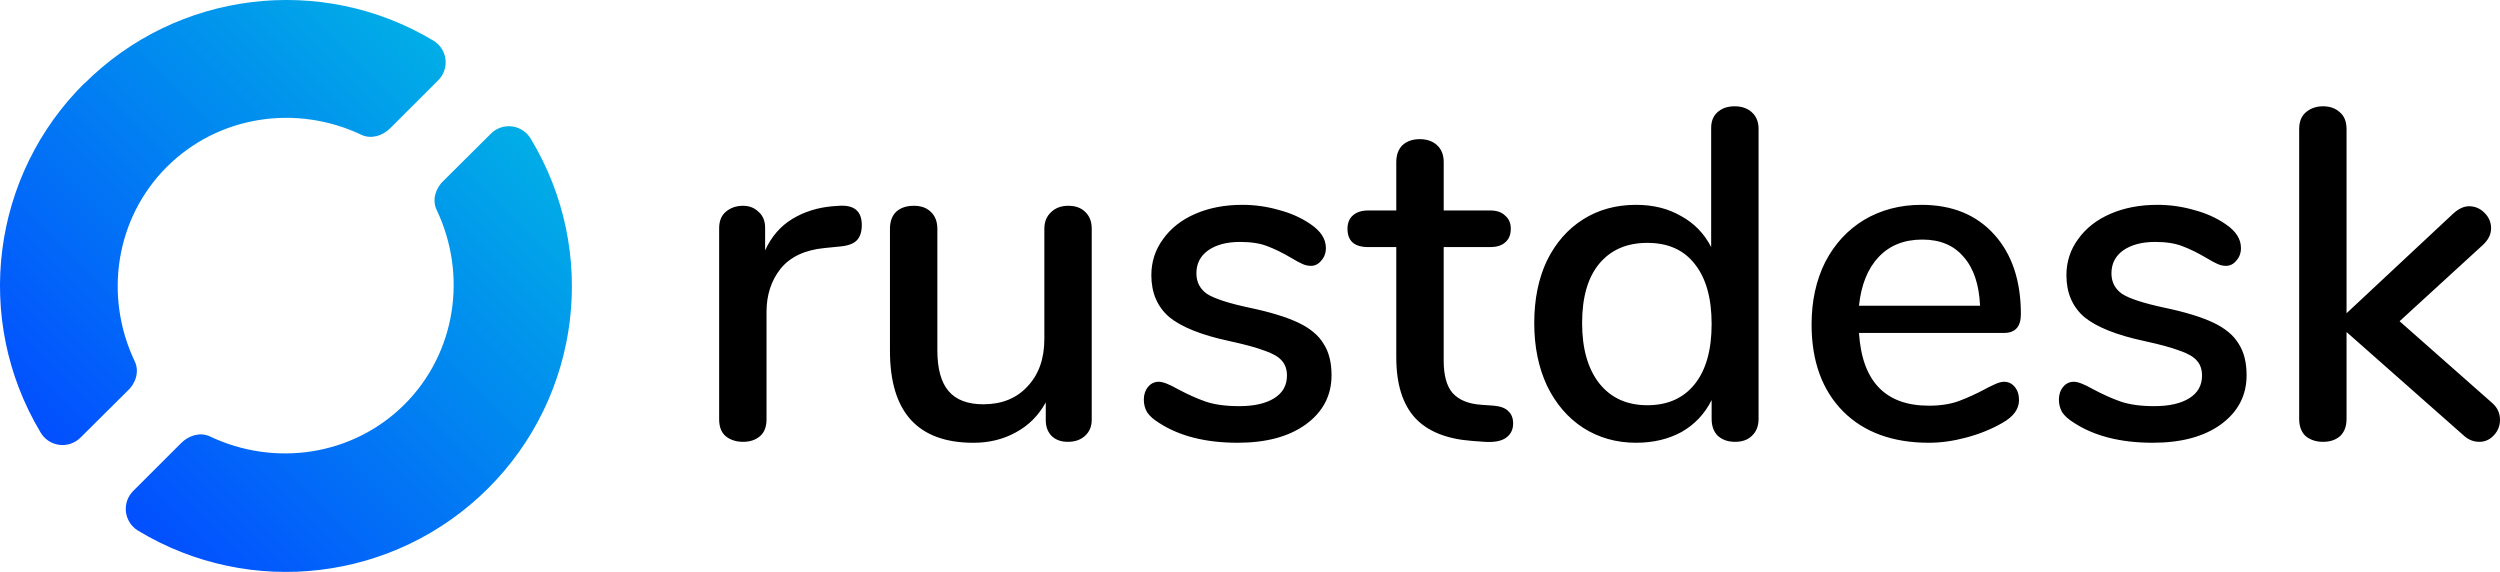
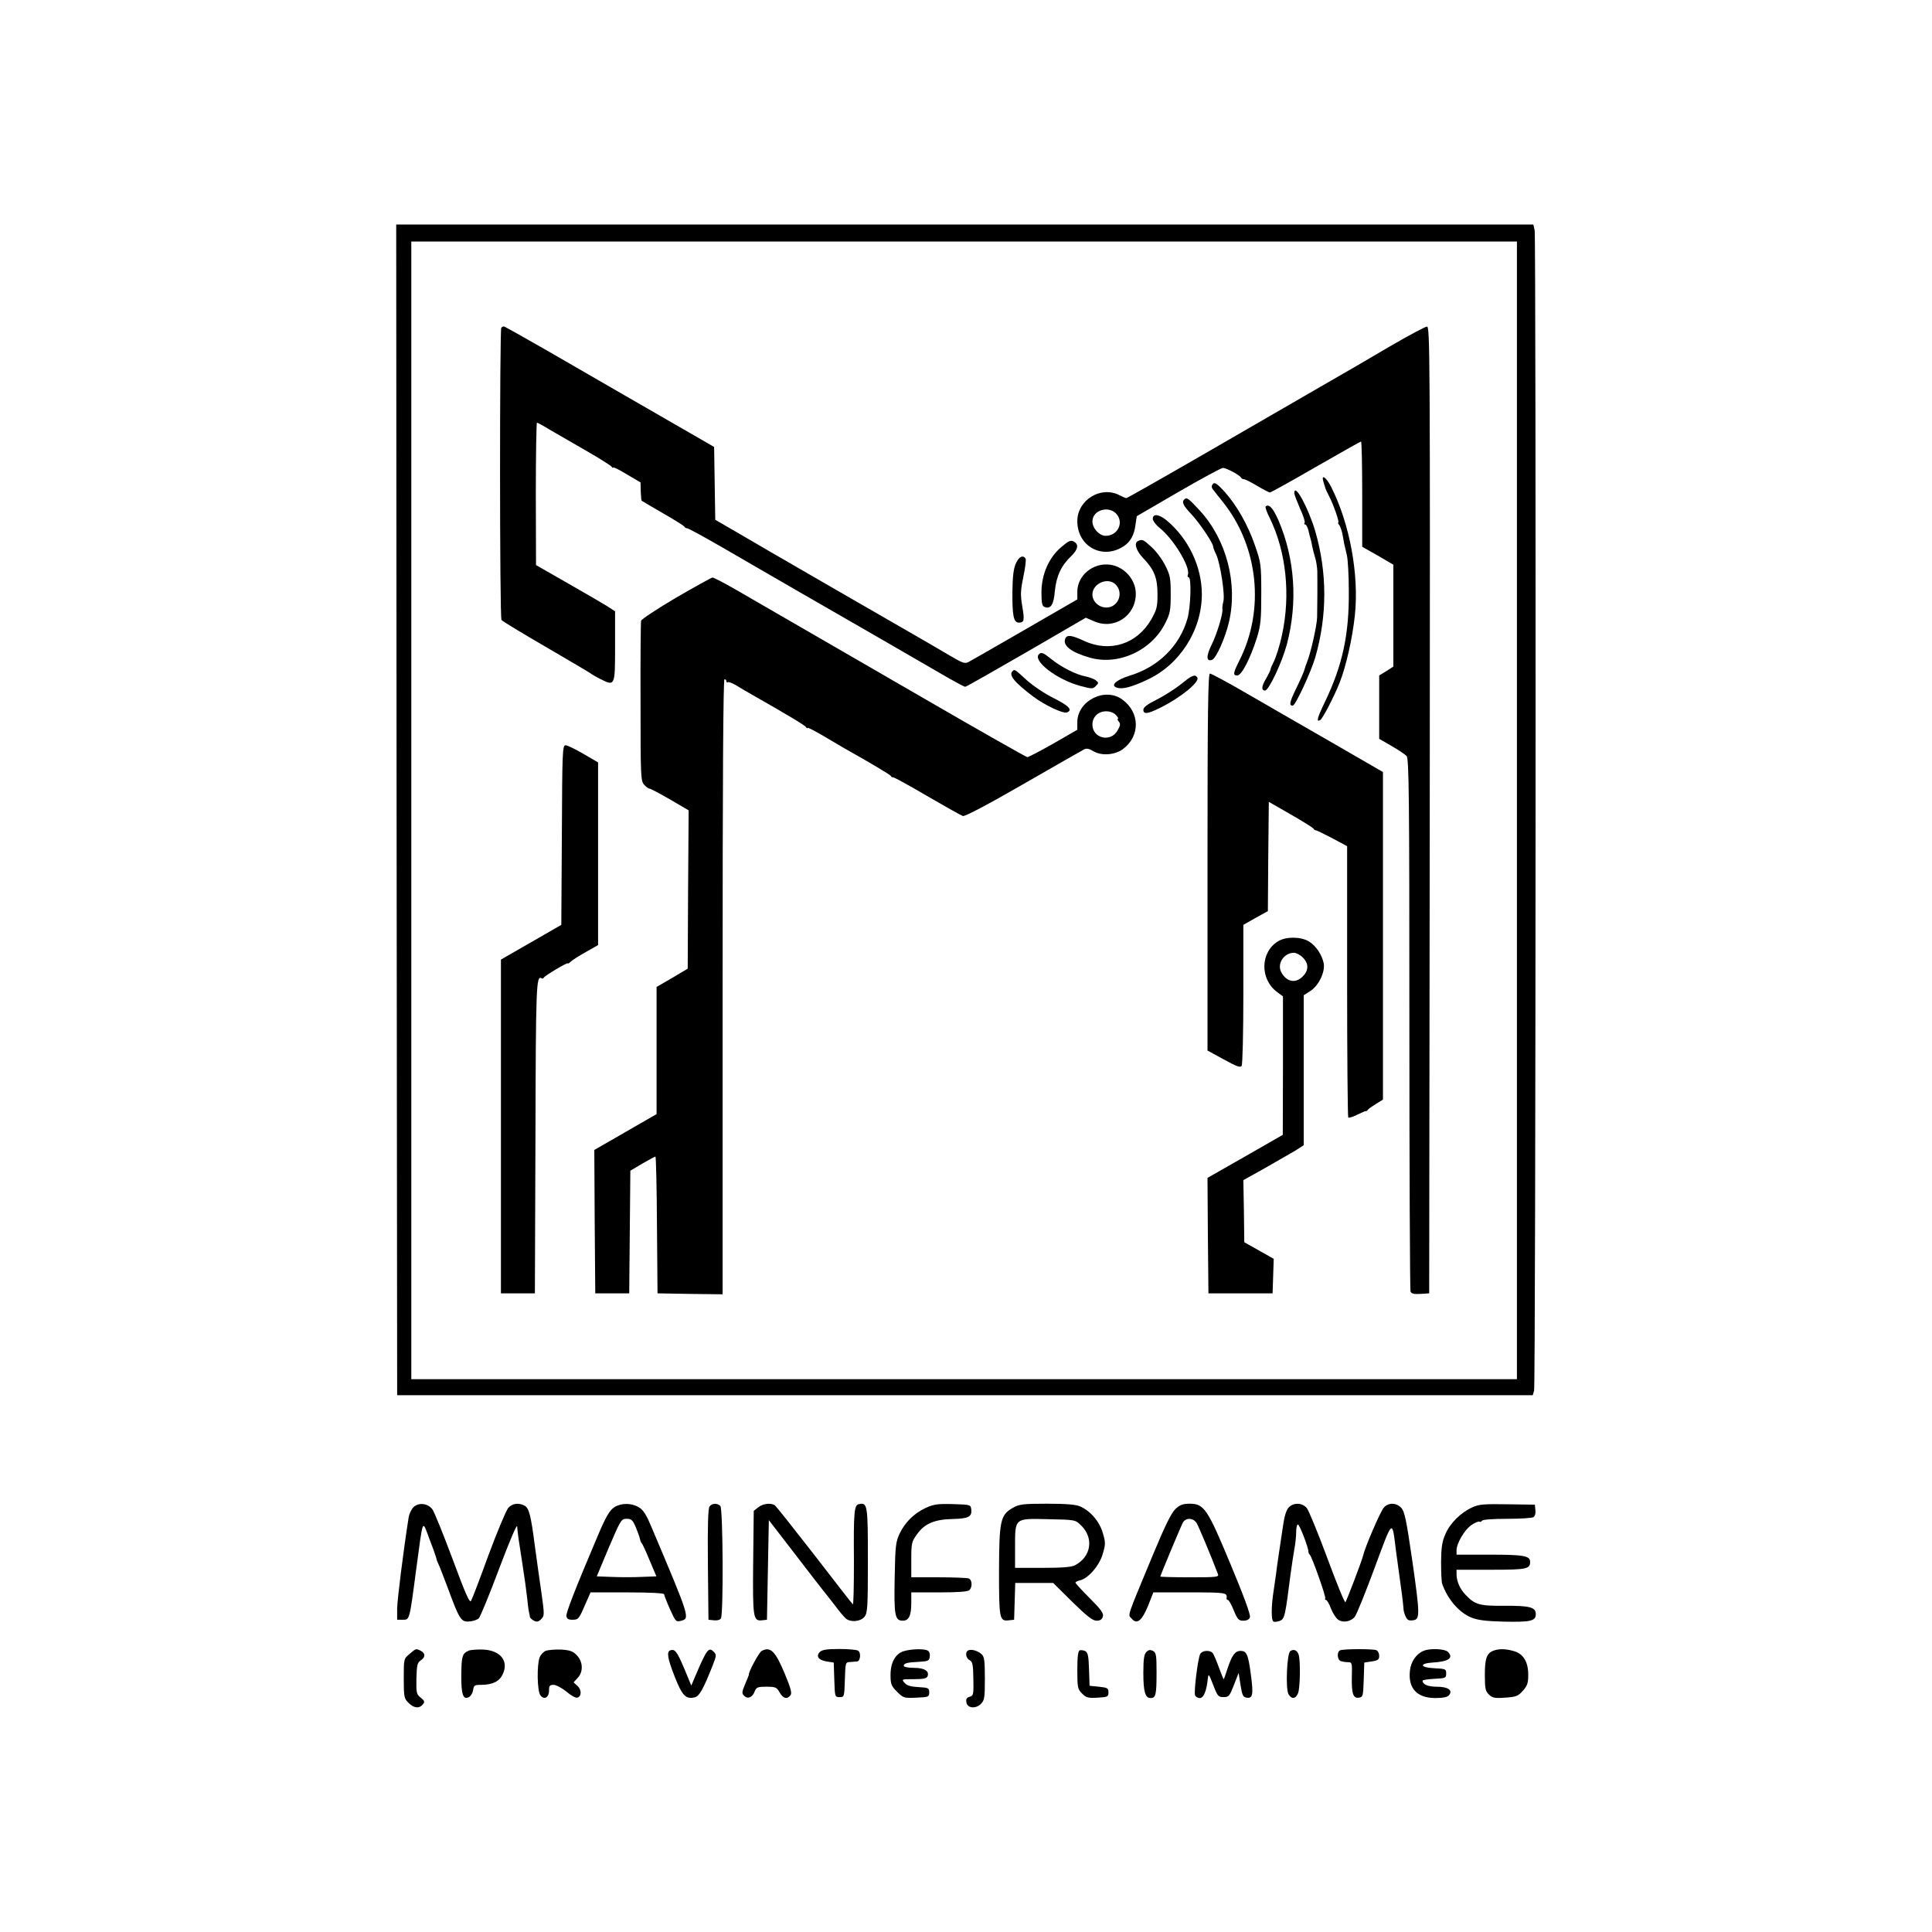
- <svg xmlns="http://www.w3.org/2000/svg" xmlns:xlink="http://www.w3.org/1999/xlink" viewBox="66.993 897.484 113.652 26">
-   <defs>
-     <linearGradient id="a" x1=".148" x2=".845" y1=".851" y2=".154" gradientTransform="matrix(26.301 0 0 26.331 90.674 911.757)" gradientUnits="userSpaceOnUse">
-       <stop offset="0" stop-color="#004ba6" style="stop-color:#024eff;stop-opacity:1" />
-       <stop offset="1" stop-color="#00bfe1" style="stop-color:#01aee6;stop-opacity:1" />
-     </linearGradient>
-     <linearGradient xlink:href="#a" id="c" x1=".148" x2=".845" y1=".851" y2=".154" gradientTransform="matrix(26.00048 0 0 25.99935 66.993 897.485)" gradientUnits="userSpaceOnUse" />
-   </defs>
-   <linearGradient id="b" x1=".148" x2=".845" y1=".851" y2=".154" gradientTransform="matrix(26.301 0 0 26.331 90.674 911.757)" gradientUnits="userSpaceOnUse">
-     <stop offset="0" stop-color="#004ba6" style="stop-color:#0071ff;stop-opacity:1" />
-     <stop offset="1" stop-color="#00bfe1" style="stop-color:#00bfe1;stop-opacity:1" />
-   </linearGradient>
-   <path d="M105.147 906.839q1.024-.064 1.024.875 0 .469-.235.704-.234.234-.81.277l-.64.064q-1.344.128-2.006.939-.64.81-.64 1.962v4.886q0 .512-.298.768-.3.256-.768.256-.47 0-.79-.256-.298-.256-.298-.768v-8.683q0-.49.298-.747.32-.277.79-.277.426 0 .704.277.298.256.298.726v1.024q.427-.939 1.238-1.43.81-.49 1.834-.576zm10.411 0q.49 0 .768.277.298.278.298.768v8.683q0 .448-.298.725-.3.278-.79.278-.448 0-.725-.256-.277-.278-.277-.726v-.81q-.491.896-1.366 1.365-.853.47-1.92.47-3.797 0-3.797-4.182v-5.547q0-.49.277-.768.299-.277.81-.277.492 0 .769.277.299.278.299.768v5.526q0 1.258.512 1.856.512.597 1.578.597 1.259 0 2.006-.81.768-.811.768-2.155v-5.014q0-.469.298-.746.299-.299.79-.299zm7.701 10.773q-2.176 0-3.563-.896-.384-.234-.554-.49-.15-.256-.15-.576 0-.342.192-.576.192-.235.49-.235.278 0 .876.341.64.342 1.237.555.619.213 1.536.213 1.024 0 1.6-.362.576-.363.576-1.024 0-.427-.235-.683-.213-.256-.768-.448-.554-.213-1.642-.448-1.878-.405-2.71-1.088-.81-.704-.81-1.899 0-.917.533-1.642.533-.747 1.472-1.152.939-.406 2.133-.406.854 0 1.664.235.81.213 1.43.64.703.47.703 1.088 0 .341-.213.576-.192.235-.47.235-.191 0-.383-.086-.192-.085-.512-.277-.576-.341-1.088-.533-.49-.192-1.237-.192-.896 0-1.451.384-.533.384-.533 1.045 0 .597.49.939.512.32 1.899.618 1.43.299 2.24.683.81.384 1.152.96.363.555.363 1.43 0 1.386-1.174 2.24-1.152.831-3.093.831zm11.648-1.685q.47.043.661.256.213.192.213.555 0 .426-.34.66-.32.214-.96.172l-.577-.043q-1.728-.128-2.581-1.045-.854-.94-.854-2.752v-5.014h-1.28q-.938 0-.938-.832 0-.384.234-.597.256-.235.704-.235h1.28v-2.197q0-.49.278-.768.298-.277.79-.277.49 0 .788.277.3.277.3.768v2.197h2.111q.448 0 .683.235.256.213.256.597 0 .406-.256.619-.235.213-.683.213h-2.112v5.163q0 1.003.405 1.472.427.47 1.28.533zm10.943-13.611q.491 0 .79.278.299.277.299.746v13.184q0 .491-.299.768-.277.278-.768.278-.49 0-.79-.278-.277-.277-.277-.768v-.853q-.469.939-1.365 1.45-.896.491-2.07.491-1.343 0-2.41-.682-1.045-.683-1.643-1.92-.576-1.238-.576-2.838 0-1.621.576-2.837.598-1.216 1.643-1.877 1.045-.662 2.41-.662 1.174 0 2.049.512.896.491 1.365 1.408v-5.418q0-.448.277-.704.3-.278.79-.278zm-3.967 13.59q1.386 0 2.154-.96t.768-2.731q0-1.77-.768-2.73-.746-.96-2.154-.96t-2.198.96q-.768.938-.768 2.687 0 1.75.79 2.752.79.982 2.176.982zm16.213-1.067q.299 0 .49.235.193.234.193.597 0 .619-.768 1.045-.747.427-1.643.662-.875.234-1.685.234-2.475 0-3.904-1.429-1.43-1.45-1.43-3.947 0-1.6.619-2.837.64-1.237 1.77-1.92 1.153-.683 2.603-.683 2.091 0 3.307 1.344 1.216 1.344 1.216 3.627 0 .853-.768.853h-6.592q.213 3.307 3.179 3.307.789 0 1.365-.213.576-.214 1.216-.555.064-.043.341-.17.299-.15.491-.15zm-3.712-6.464q-1.237 0-1.984.79-.747.789-.896 2.218h5.504q-.064-1.45-.747-2.219-.661-.789-1.877-.789zm10.475 9.237q-2.176 0-3.563-.896-.384-.234-.555-.49-.149-.256-.149-.576 0-.342.192-.576.192-.235.49-.235.278 0 .875.341.64.342 1.238.555.618.213 1.536.213 1.024 0 1.6-.362.576-.363.576-1.024 0-.427-.235-.683-.213-.256-.768-.448-.555-.213-1.643-.448-1.877-.405-2.709-1.088-.81-.704-.81-1.899 0-.917.533-1.642.533-.747 1.472-1.152.938-.406 2.133-.406.853 0 1.664.235.81.213 1.43.64.703.47.703 1.088 0 .341-.213.576-.192.235-.47.235-.191 0-.383-.086-.192-.085-.512-.277-.576-.341-1.088-.533-.491-.192-1.238-.192-.896 0-1.45.384-.534.384-.534 1.045 0 .597.491.939.512.32 1.899.618 1.429.299 2.24.683.81.384 1.152.96.362.555.362 1.43 0 1.386-1.173 2.24-1.152.831-3.093.831zm15.402-1.834q.384.32.384.789 0 .405-.277.704-.277.299-.661.299-.406 0-.726-.3l-5.312-4.692v3.946q0 .512-.298.79-.299.256-.768.256-.47 0-.79-.256-.298-.278-.298-.79v-13.162q0-.512.298-.768.32-.278.79-.278.469 0 .768.278.298.256.298.768v8.362l4.864-4.544q.363-.32.704-.32.406 0 .704.299.299.299.299.704 0 .405-.363.747l-3.797 3.477z" />
-   <path fill="url(#b)" d="m89.318 903.552-2.135 2.122c-.376.337-.558.879-.347 1.337 1.422 2.976.882 6.524-1.452 8.856-2.335 2.331-5.887 2.87-8.866 1.449-.439-.197-.954-.03-1.292.312l-2.17 2.167a1.154 1.154 0 0 0 .208 1.81 13.005 13.005 0 0 0 15.91-1.912 12.97 12.97 0 0 0 1.956-15.887 1.154 1.154 0 0 0-1.812-.254zm-18.467-2.305a12.969 12.969 0 0 0-2.02 15.885 1.154 1.154 0 0 0 1.812.254l2.124-2.11c.385-.336.572-.884.359-1.348-1.423-2.976-.884-6.524 1.451-8.856 2.334-2.332 5.887-2.871 8.866-1.45.434.194.942.033 1.281-.3l2.182-2.18a1.152 1.152 0 0 0-.208-1.81 13.009 13.009 0 0 0-15.893 1.973z" style="fill:url(#c);stroke-width:.988" />
+ <svg xmlns="http://www.w3.org/2000/svg" version="1.0" width="1024pt" height="1024pt" viewBox="0 0 1024 1024" preserveAspectRatio="xMidYMid meet">
+   <g transform="translate(0,1024) scale(0.1,-0.1)" fill="#000000" stroke="none">
+     <path d="M2102 5948 l3 -3103 3010 0 3009 0 7 25 c9 31 11 6106 3 6149 l-7 31 -3013 0 -3014 0 2 -3102z m5938 -3 l0 -3015 -2930 0 -2930 0 0 3015 0 3015 2930 0 2930 0 0 -3015z" />
+     <path d="M2657 8503 c-9 -9 -9 -1535 1 -1549 4 -6 111 -71 237 -144 127 -74 232 -136 235 -139 3 -3 26 -17 52 -30 78 -39 78 -38 78 174 l0 185 -43 28 c-24 15 -119 70 -210 122 l-166 95 -1 378 c0 207 3 377 6 377 3 0 33 -16 67 -37 34 -20 121 -70 192 -111 72 -41 133 -80 137 -86 4 -6 8 -8 8 -4 0 4 33 -12 72 -36 l73 -43 1 -46 c1 -26 3 -49 5 -51 2 -2 54 -32 114 -67 61 -35 112 -67 113 -71 2 -4 8 -8 14 -8 6 0 85 -43 177 -96 91 -53 272 -157 401 -232 208 -119 595 -343 811 -468 42 -24 80 -44 85 -44 5 0 151 83 324 183 l315 183 44 -19 c107 -47 221 29 221 146 0 75 -61 144 -137 154 -89 12 -173 -57 -173 -143 l0 -41 -277 -160 c-153 -88 -288 -166 -300 -172 -19 -10 -32 -5 -95 32 -40 24 -154 90 -253 147 -210 121 -571 329 -700 404 -49 29 -136 79 -192 112 l-102 59 -3 193 -3 193 -135 78 c-74 43 -225 130 -335 193 -110 64 -298 172 -419 242 -120 69 -222 126 -226 126 -3 0 -10 -3 -13 -7z m3258 -1363 c42 -46 10 -120 -51 -120 -40 0 -74 32 -74 69 0 60 85 95 125 51z" />
+     <path d="M7370 8406 c-96 -57 -265 -155 -375 -218 -110 -64 -384 -222 -609 -352 -225 -130 -412 -236 -416 -236 -4 0 -21 7 -36 15 -99 52 -224 -25 -224 -137 0 -135 134 -207 246 -133 35 23 55 58 62 111 l7 48 220 128 c121 70 228 128 237 128 18 0 91 -39 96 -52 2 -4 9 -8 15 -8 7 0 38 -16 70 -35 32 -19 62 -35 68 -35 5 0 115 61 243 135 129 74 237 135 240 135 3 0 6 -125 6 -279 l0 -279 83 -47 82 -48 0 -270 0 -270 -37 -24 -38 -23 0 -168 0 -168 66 -38 c36 -21 72 -45 79 -53 13 -12 15 -212 15 -1418 0 -772 3 -1411 6 -1420 5 -12 17 -15 53 -13 l46 3 3 2563 c2 2436 1 2562 -15 2561 -10 -1 -97 -47 -193 -103z m-1450 -893 c37 -47 2 -113 -60 -113 -33 0 -70 40 -70 76 0 62 90 87 130 37z" />
+     <path d="M7014 7688 c4 -13 8 -27 10 -33 1 -5 10 -25 20 -44 23 -43 57 -141 49 -141 -3 0 -1 -6 5 -12 5 -7 12 -26 16 -43 3 -16 8 -41 10 -55 3 -14 10 -43 15 -64 5 -22 10 -106 10 -189 2 -229 -33 -392 -126 -586 -42 -87 -48 -111 -25 -97 13 8 75 128 102 197 34 85 68 235 81 357 23 216 -27 487 -126 682 -26 51 -53 69 -41 28z" />
+     <path d="M6425 7670 c-4 -6 -3 -16 3 -23 5 -7 29 -37 53 -67 189 -236 224 -572 88 -841 -34 -68 -35 -79 -11 -79 23 0 69 90 104 200 20 66 23 95 23 235 0 154 -2 163 -33 253 -37 108 -96 212 -159 283 -46 50 -57 57 -68 39z" />
+     <path d="M6860 7626 c0 -7 14 -43 30 -80 17 -37 28 -71 25 -76 -4 -6 -2 -10 3 -10 5 0 13 -15 17 -32 4 -18 9 -37 11 -43 2 -5 6 -23 9 -40 3 -16 10 -44 16 -62 5 -17 10 -48 11 -70 1 -70 0 -207 -1 -245 -1 -43 -34 -189 -52 -233 -7 -17 -13 -36 -15 -44 -1 -7 -20 -51 -42 -96 -38 -78 -41 -95 -20 -95 14 0 96 177 119 255 64 222 64 449 0 670 -37 125 -111 260 -111 201z" />
+     <path d="M6277 7593 c-15 -14 -5 -34 38 -79 44 -47 115 -153 115 -171 0 -6 7 -24 16 -42 21 -43 48 -215 38 -249 -4 -15 -6 -33 -5 -40 4 -24 -29 -133 -58 -191 -29 -59 -28 -90 4 -78 21 9 70 117 89 201 47 203 -13 435 -154 589 -61 66 -70 73 -83 60z" />
+     <path d="M6708 7555 c-3 -3 7 -32 23 -63 86 -177 110 -405 64 -617 -11 -53 -33 -123 -46 -147 -7 -13 -14 -29 -15 -36 -1 -7 -12 -28 -23 -48 -25 -41 -27 -64 -6 -64 20 0 90 149 116 246 58 222 42 452 -44 654 -29 67 -52 92 -69 75z" />
+     <path d="M6110 7490 c0 -10 16 -32 35 -47 74 -58 166 -210 151 -249 -3 -8 -1 -14 4 -14 16 0 11 -157 -6 -218 -41 -145 -154 -257 -306 -303 -73 -23 -105 -52 -68 -64 29 -9 75 2 158 41 174 79 292 263 292 454 0 147 -71 296 -188 393 -40 32 -72 36 -72 7z" />
+     <path d="M5627 7342 c-67 -55 -107 -146 -107 -241 0 -57 3 -73 16 -78 33 -13 49 11 55 85 8 79 34 135 88 186 35 34 40 61 12 76 -16 8 -28 3 -64 -28z" />
+     <path d="M6033 7373 c-24 -9 -13 -50 25 -90 60 -62 77 -106 77 -193 0 -67 -4 -81 -33 -133 -76 -131 -219 -177 -356 -114 -66 31 -91 34 -100 12 -14 -37 31 -72 128 -100 153 -45 331 37 403 184 25 49 28 68 28 151 0 84 -3 102 -28 151 -15 31 -47 75 -72 98 -45 41 -50 44 -72 34z" />
+     <path d="M5384 7253 c-12 -27 -17 -69 -18 -148 -1 -128 6 -165 34 -165 29 0 31 12 18 88 -10 60 -9 82 6 155 10 47 15 90 12 96 -14 22 -36 10 -52 -26z" />
+     <path d="M3583 7072 c-100 -59 -183 -114 -185 -122 -2 -8 -4 -202 -3 -432 0 -393 1 -417 19 -437 11 -12 23 -21 29 -21 5 0 54 -26 108 -57 l99 -58 -3 -420 -2 -419 -82 -49 -83 -48 0 -337 0 -337 -165 -95 -165 -95 2 -380 3 -380 90 0 90 0 3 325 3 325 64 38 c35 20 66 37 69 37 3 0 7 -163 8 -362 l3 -363 173 -3 172 -2 0 1630 c0 1080 3 1630 10 1630 6 0 10 -5 10 -11 0 -5 4 -8 8 -5 5 3 24 -5 43 -16 19 -12 63 -38 99 -58 174 -99 266 -154 272 -164 4 -6 8 -8 8 -4 0 4 35 -14 78 -39 42 -25 93 -55 112 -66 148 -83 246 -142 251 -149 3 -6 9 -9 13 -8 4 1 85 -43 180 -99 95 -55 180 -103 189 -106 10 -4 128 58 319 168 167 96 312 179 322 184 14 8 27 6 52 -9 43 -25 112 -20 155 11 93 69 92 194 -2 263 -92 68 -239 -6 -239 -120 l0 -40 -127 -73 c-70 -40 -132 -72 -138 -72 -5 0 -242 134 -525 298 -870 503 -912 527 -1024 592 -61 35 -115 63 -120 62 -6 -1 -93 -49 -193 -107z m2332 -622 c10 -11 15 -20 10 -20 -4 0 -2 -7 5 -15 10 -12 8 -21 -7 -47 -37 -65 -133 -41 -133 32 0 40 31 70 73 70 21 0 41 -8 52 -20z" />
+     <path d="M5507 6773 c-36 -35 94 -135 220 -169 61 -16 65 -16 81 0 16 16 16 18 -1 31 -10 7 -34 16 -54 20 -49 9 -128 49 -180 91 -42 34 -54 39 -66 27z" />
+     <path d="M5367 6683 c-22 -21 8 -58 108 -134 61 -46 160 -93 180 -85 32 12 11 35 -67 74 -47 23 -110 65 -145 96 -64 59 -66 60 -76 49z" />
+     <path d="M6400 5671 l0 -999 86 -47 c69 -38 88 -45 95 -34 5 8 9 179 9 381 l0 366 65 37 65 36 2 289 3 290 115 -66 c63 -36 117 -70 121 -75 3 -6 9 -10 13 -10 3 1 42 -18 86 -41 l80 -43 0 -716 c0 -394 3 -718 6 -722 4 -3 25 3 48 15 22 11 43 20 45 19 2 -2 7 1 10 6 3 5 23 19 44 32 l37 23 0 868 0 868 -282 163 c-156 89 -359 207 -453 261 -93 54 -176 98 -182 98 -10 0 -13 -203 -13 -999z" />
+     <path d="M6260 6614 c-30 -24 -88 -61 -127 -81 -51 -25 -73 -42 -73 -55 0 -25 22 -23 90 11 109 54 210 137 196 160 -12 19 -29 12 -86 -35z" />
+     <path d="M2978 5814 l-3 -476 -160 -92 -160 -92 0 -885 0 -884 90 0 90 0 3 824 c2 806 4 863 32 846 5 -3 10 -1 12 3 4 10 128 84 128 76 0 -3 7 1 15 9 8 8 44 31 80 51 l65 37 0 484 0 484 -77 45 c-43 25 -86 46 -95 46 -17 0 -18 -31 -20 -476z" />
+     <path d="M6774 5251 c-95 -58 -97 -201 -5 -269 l31 -23 0 -367 -1 -367 -199 -114 -200 -114 2 -306 3 -306 170 0 170 0 3 92 3 91 -78 44 -78 44 -2 164 -3 165 113 63 c61 35 133 76 160 92 l47 30 0 398 0 397 36 23 c44 29 78 100 70 146 -9 45 -41 93 -78 116 -43 26 -122 27 -164 1z m131 -86 c32 -31 32 -69 0 -100 -38 -39 -86 -30 -114 22 -24 45 14 103 67 103 12 0 34 -11 47 -25z" />
+     <path d="M2191 2251 c-11 -11 -22 -35 -25 -53 -29 -184 -60 -435 -61 -483 l0 -60 30 0 c36 0 35 -6 70 260 39 289 32 272 71 168 19 -48 35 -95 37 -103 1 -8 6 -20 9 -26 4 -6 27 -66 52 -132 61 -166 70 -180 114 -176 19 1 42 9 50 17 8 9 57 127 108 264 54 143 94 237 95 223 3 -39 7 -66 28 -200 11 -69 22 -150 25 -180 3 -30 7 -64 10 -75 2 -11 5 -23 5 -27 1 -4 10 -12 21 -18 15 -8 24 -6 38 8 18 18 18 23 2 138 -10 65 -25 178 -35 249 -21 164 -31 202 -55 215 -31 16 -65 12 -86 -12 -11 -13 -58 -124 -104 -248 -45 -124 -87 -234 -93 -244 -7 -15 -27 28 -98 220 -49 131 -97 250 -107 264 -25 33 -74 38 -101 11z" />
+     <path d="M3257 2252 c-26 -16 -46 -50 -95 -167 -116 -273 -162 -393 -160 -410 2 -15 10 -20 32 -20 32 0 35 4 71 88 l25 57 195 0 c122 0 195 -4 195 -10 0 -5 14 -41 31 -79 29 -65 32 -68 57 -62 50 13 51 10 -154 495 -28 67 -44 93 -68 107 -38 23 -92 24 -129 1z m113 -107 c10 -24 20 -52 22 -62 2 -10 6 -20 10 -23 3 -3 22 -43 41 -90 l36 -85 -80 -3 c-43 -2 -114 -2 -157 0 l-79 3 64 153 c63 147 66 152 94 152 26 0 32 -6 49 -45z" />
+     <path d="M3761 2256 c-8 -9 -11 -99 -9 -307 l3 -294 29 -3 c16 -2 32 2 37 10 14 22 11 582 -3 596 -16 16 -43 15 -57 -2z" />
+     <path d="M4019 2251 l-24 -19 -3 -271 c-3 -295 0 -314 46 -309 l27 3 5 264 5 264 138 -179 c76 -99 143 -186 150 -194 7 -8 33 -42 59 -75 25 -34 53 -67 62 -74 25 -21 78 -16 98 10 16 19 18 49 18 299 0 294 -2 307 -47 298 -26 -5 -29 -40 -27 -301 0 -131 -2 -235 -6 -230 -5 4 -97 123 -205 263 -109 140 -202 258 -209 262 -20 14 -64 8 -87 -11z" />
+     <path d="M4905 2247 c-61 -29 -108 -75 -137 -136 -20 -42 -23 -64 -26 -232 -4 -202 1 -229 43 -229 32 0 45 27 45 94 l0 56 148 0 c102 0 152 4 160 12 17 17 15 55 -4 62 -9 3 -81 6 -160 6 l-144 0 0 93 c0 89 2 96 31 136 40 56 93 78 189 80 83 2 102 12 98 50 -3 26 -4 26 -98 29 -82 2 -102 -1 -145 -21z" />
+     <path d="M5368 2248 c-66 -38 -72 -68 -73 -334 0 -254 2 -268 52 -262 l28 3 3 98 3 97 100 0 101 0 101 -100 c78 -76 108 -100 129 -100 18 0 29 6 33 21 6 17 -7 36 -69 98 -42 42 -76 79 -76 83 0 3 11 9 25 12 44 11 103 79 120 141 15 50 15 60 0 110 -17 61 -67 118 -121 141 -23 10 -76 14 -176 14 -127 0 -147 -3 -180 -22z m361 -92 c70 -67 55 -167 -31 -212 -19 -10 -67 -14 -173 -14 l-145 0 0 108 c0 158 -4 154 175 150 144 -3 144 -3 174 -32z" />
+     <path d="M6231 2243 c-22 -20 -56 -89 -122 -248 -142 -342 -131 -310 -111 -334 28 -33 54 -12 87 68 l28 71 194 0 c192 0 199 -1 194 -32 0 -5 3 -8 7 -8 5 0 19 -25 31 -55 20 -48 26 -55 51 -55 19 0 31 6 35 19 4 12 -33 113 -102 278 -123 296 -141 323 -217 323 -36 0 -52 -6 -75 -27z m111 -75 c11 -18 75 -170 113 -270 7 -17 -4 -18 -149 -18 -86 0 -156 2 -156 4 0 6 107 262 119 285 15 28 55 27 73 -1z" />
+     <path d="M6831 2251 c-12 -12 -23 -45 -29 -87 -18 -120 -34 -224 -38 -262 -3 -20 -9 -64 -14 -97 -12 -76 -13 -152 -1 -159 5 -4 20 -2 34 3 26 10 29 25 57 246 7 50 16 112 21 138 5 26 9 66 9 87 0 22 4 40 9 40 9 0 56 -122 56 -145 0 -5 3 -12 7 -15 11 -9 87 -223 82 -232 -3 -4 -1 -8 4 -8 5 0 17 -20 26 -45 10 -25 27 -52 39 -60 24 -17 65 -11 87 15 9 9 56 126 105 258 99 267 93 262 114 92 7 -52 19 -141 27 -197 8 -56 13 -106 13 -110 -1 -4 3 -21 9 -36 10 -23 17 -28 40 -25 39 4 39 26 -3 319 -31 212 -40 258 -58 277 -26 28 -68 29 -92 2 -18 -19 -100 -210 -110 -254 -6 -27 -87 -239 -94 -248 -4 -4 -47 101 -96 234 -49 132 -98 251 -108 264 -23 29 -69 32 -96 5z" />
+     <path d="M7804 2251 c-62 -28 -119 -85 -143 -142 -18 -40 -22 -71 -23 -147 0 -53 2 -106 6 -117 29 -82 90 -153 156 -179 32 -13 79 -19 170 -21 143 -3 170 3 170 40 0 37 -33 45 -170 44 -128 -1 -153 6 -202 58 -30 31 -48 72 -48 109 l0 24 183 0 c189 0 207 4 207 42 0 32 -35 38 -214 38 l-176 0 0 23 c0 37 43 110 79 134 18 13 37 20 42 18 4 -3 10 -1 14 5 4 6 58 10 133 10 70 0 133 4 140 9 8 5 12 21 10 37 l-3 29 -145 2 c-124 2 -151 0 -186 -16z" />
+     <path d="M2171 1474 c-31 -26 -31 -26 -31 -130 0 -98 2 -107 25 -129 28 -29 57 -32 76 -9 11 14 10 19 -11 36 -23 18 -24 26 -23 101 2 71 5 84 22 96 26 17 27 37 2 51 -26 13 -25 14 -60 -16z" />
+     <path d="M2484 1491 c-34 -15 -38 -28 -39 -129 -1 -104 10 -135 42 -116 10 6 19 23 21 38 3 23 8 26 41 26 61 0 98 18 115 55 34 70 -10 127 -102 132 -31 1 -67 -1 -78 -6z" />
+     <path d="M2892 1490 c-12 -5 -27 -21 -32 -35 -15 -40 -13 -178 4 -200 19 -27 46 -13 46 25 0 25 4 30 24 30 13 0 43 -16 67 -35 23 -20 49 -35 58 -33 24 5 25 42 1 63 l-20 18 22 24 c31 33 28 87 -6 121 -20 21 -37 26 -83 29 -32 1 -68 -2 -81 -7z" />
+     <path d="M3553 1493 c-21 -7 -15 -43 24 -142 39 -99 59 -119 106 -107 24 6 45 44 96 173 18 46 19 54 5 67 -28 29 -37 17 -101 -133 l-19 -45 -38 92 c-38 89 -49 103 -73 95z" />
+     <path d="M4036 1489 c-14 -9 -71 -114 -67 -126 0 -2 -9 -24 -20 -50 -17 -41 -18 -48 -5 -61 19 -19 44 -9 56 23 9 22 15 25 62 25 48 0 55 -3 70 -30 19 -33 39 -38 57 -16 10 11 3 36 -30 116 -50 120 -76 145 -123 119z" />
+     <path d="M4346 1485 c-23 -23 -8 -44 35 -51 l38 -6 3 -92 c3 -90 3 -91 28 -91 25 0 25 1 28 93 3 90 3 92 27 93 14 1 31 2 38 3 17 1 22 47 5 57 -7 5 -52 9 -100 9 -64 0 -90 -4 -102 -15z" />
+     <path d="M4792 1489 c-46 -13 -72 -60 -72 -127 0 -48 4 -58 34 -88 34 -34 37 -35 103 -32 65 3 68 4 68 28 0 23 -4 25 -56 28 -41 2 -62 8 -74 22 -18 20 -17 20 49 20 50 0 68 4 72 15 11 28 -16 45 -72 45 -30 0 -54 5 -54 10 0 14 16 19 80 22 49 3 55 5 58 27 2 13 -2 28 -10 32 -17 11 -84 10 -126 -2z" />
+     <path d="M5133 1493 c-19 -7 -15 -41 6 -52 16 -9 19 -24 20 -99 2 -83 0 -90 -19 -95 -16 -4 -21 -12 -18 -29 4 -32 49 -37 77 -9 19 19 21 33 21 134 0 96 -3 116 -17 129 -21 19 -53 28 -70 21z" />
+     <path d="M5723 1493 c-9 -3 -13 -34 -13 -104 0 -93 2 -102 25 -125 22 -22 32 -25 83 -22 53 3 57 5 57 28 0 23 -5 25 -50 30 l-50 5 -3 87 c-2 71 -6 89 -20 97 -9 4 -23 6 -29 4z" />
+     <path d="M6076 1484 c-12 -12 -16 -37 -16 -110 0 -102 10 -134 39 -134 27 0 31 19 31 135 0 93 -2 105 -19 115 -15 7 -23 6 -35 -6z" />
+     <path d="M6839 1489 c-18 -11 -26 -197 -10 -228 16 -29 39 -26 51 5 11 28 13 166 4 201 -7 25 -25 35 -45 22z" />
+     <path d="M7103 1493 c-18 -7 -16 -50 3 -57 9 -3 26 -6 38 -6 22 0 23 -3 21 -74 -2 -92 7 -119 37 -114 22 3 23 8 26 94 l3 92 39 6 c34 5 40 10 40 30 0 13 -7 27 -16 30 -19 7 -173 7 -191 -1z" />
+     <path d="M7545 1490 c-38 -15 -67 -57 -72 -104 -11 -94 37 -146 135 -146 41 0 63 5 72 15 22 26 -5 45 -64 45 -47 0 -76 12 -76 32 0 4 28 8 63 10 59 3 62 4 62 28 0 24 -3 25 -63 28 -74 3 -82 25 -11 30 87 5 115 24 83 57 -17 16 -94 20 -129 5z" />
+     <path d="M7913 1490 c-34 -14 -43 -42 -43 -129 0 -69 3 -84 21 -102 18 -18 30 -21 86 -17 59 4 69 8 94 36 24 27 29 41 29 85 0 69 -26 112 -77 126 -45 13 -80 13 -110 1z" />
+     <path d="M6361 1473 c-12 -24 -34 -200 -27 -218 3 -8 14 -15 25 -15 21 0 36 37 43 105 3 26 6 22 28 -35 23 -60 27 -65 55 -65 28 0 32 5 55 64 l25 64 10 -64 c9 -55 13 -64 33 -67 32 -5 36 17 22 121 -14 109 -23 127 -55 127 -29 0 -46 -24 -70 -97 -9 -29 -18 -53 -19 -53 -2 0 -13 28 -26 63 -12 34 -27 68 -32 75 -15 18 -56 15 -67 -5z" />
+   </g>
</svg>
